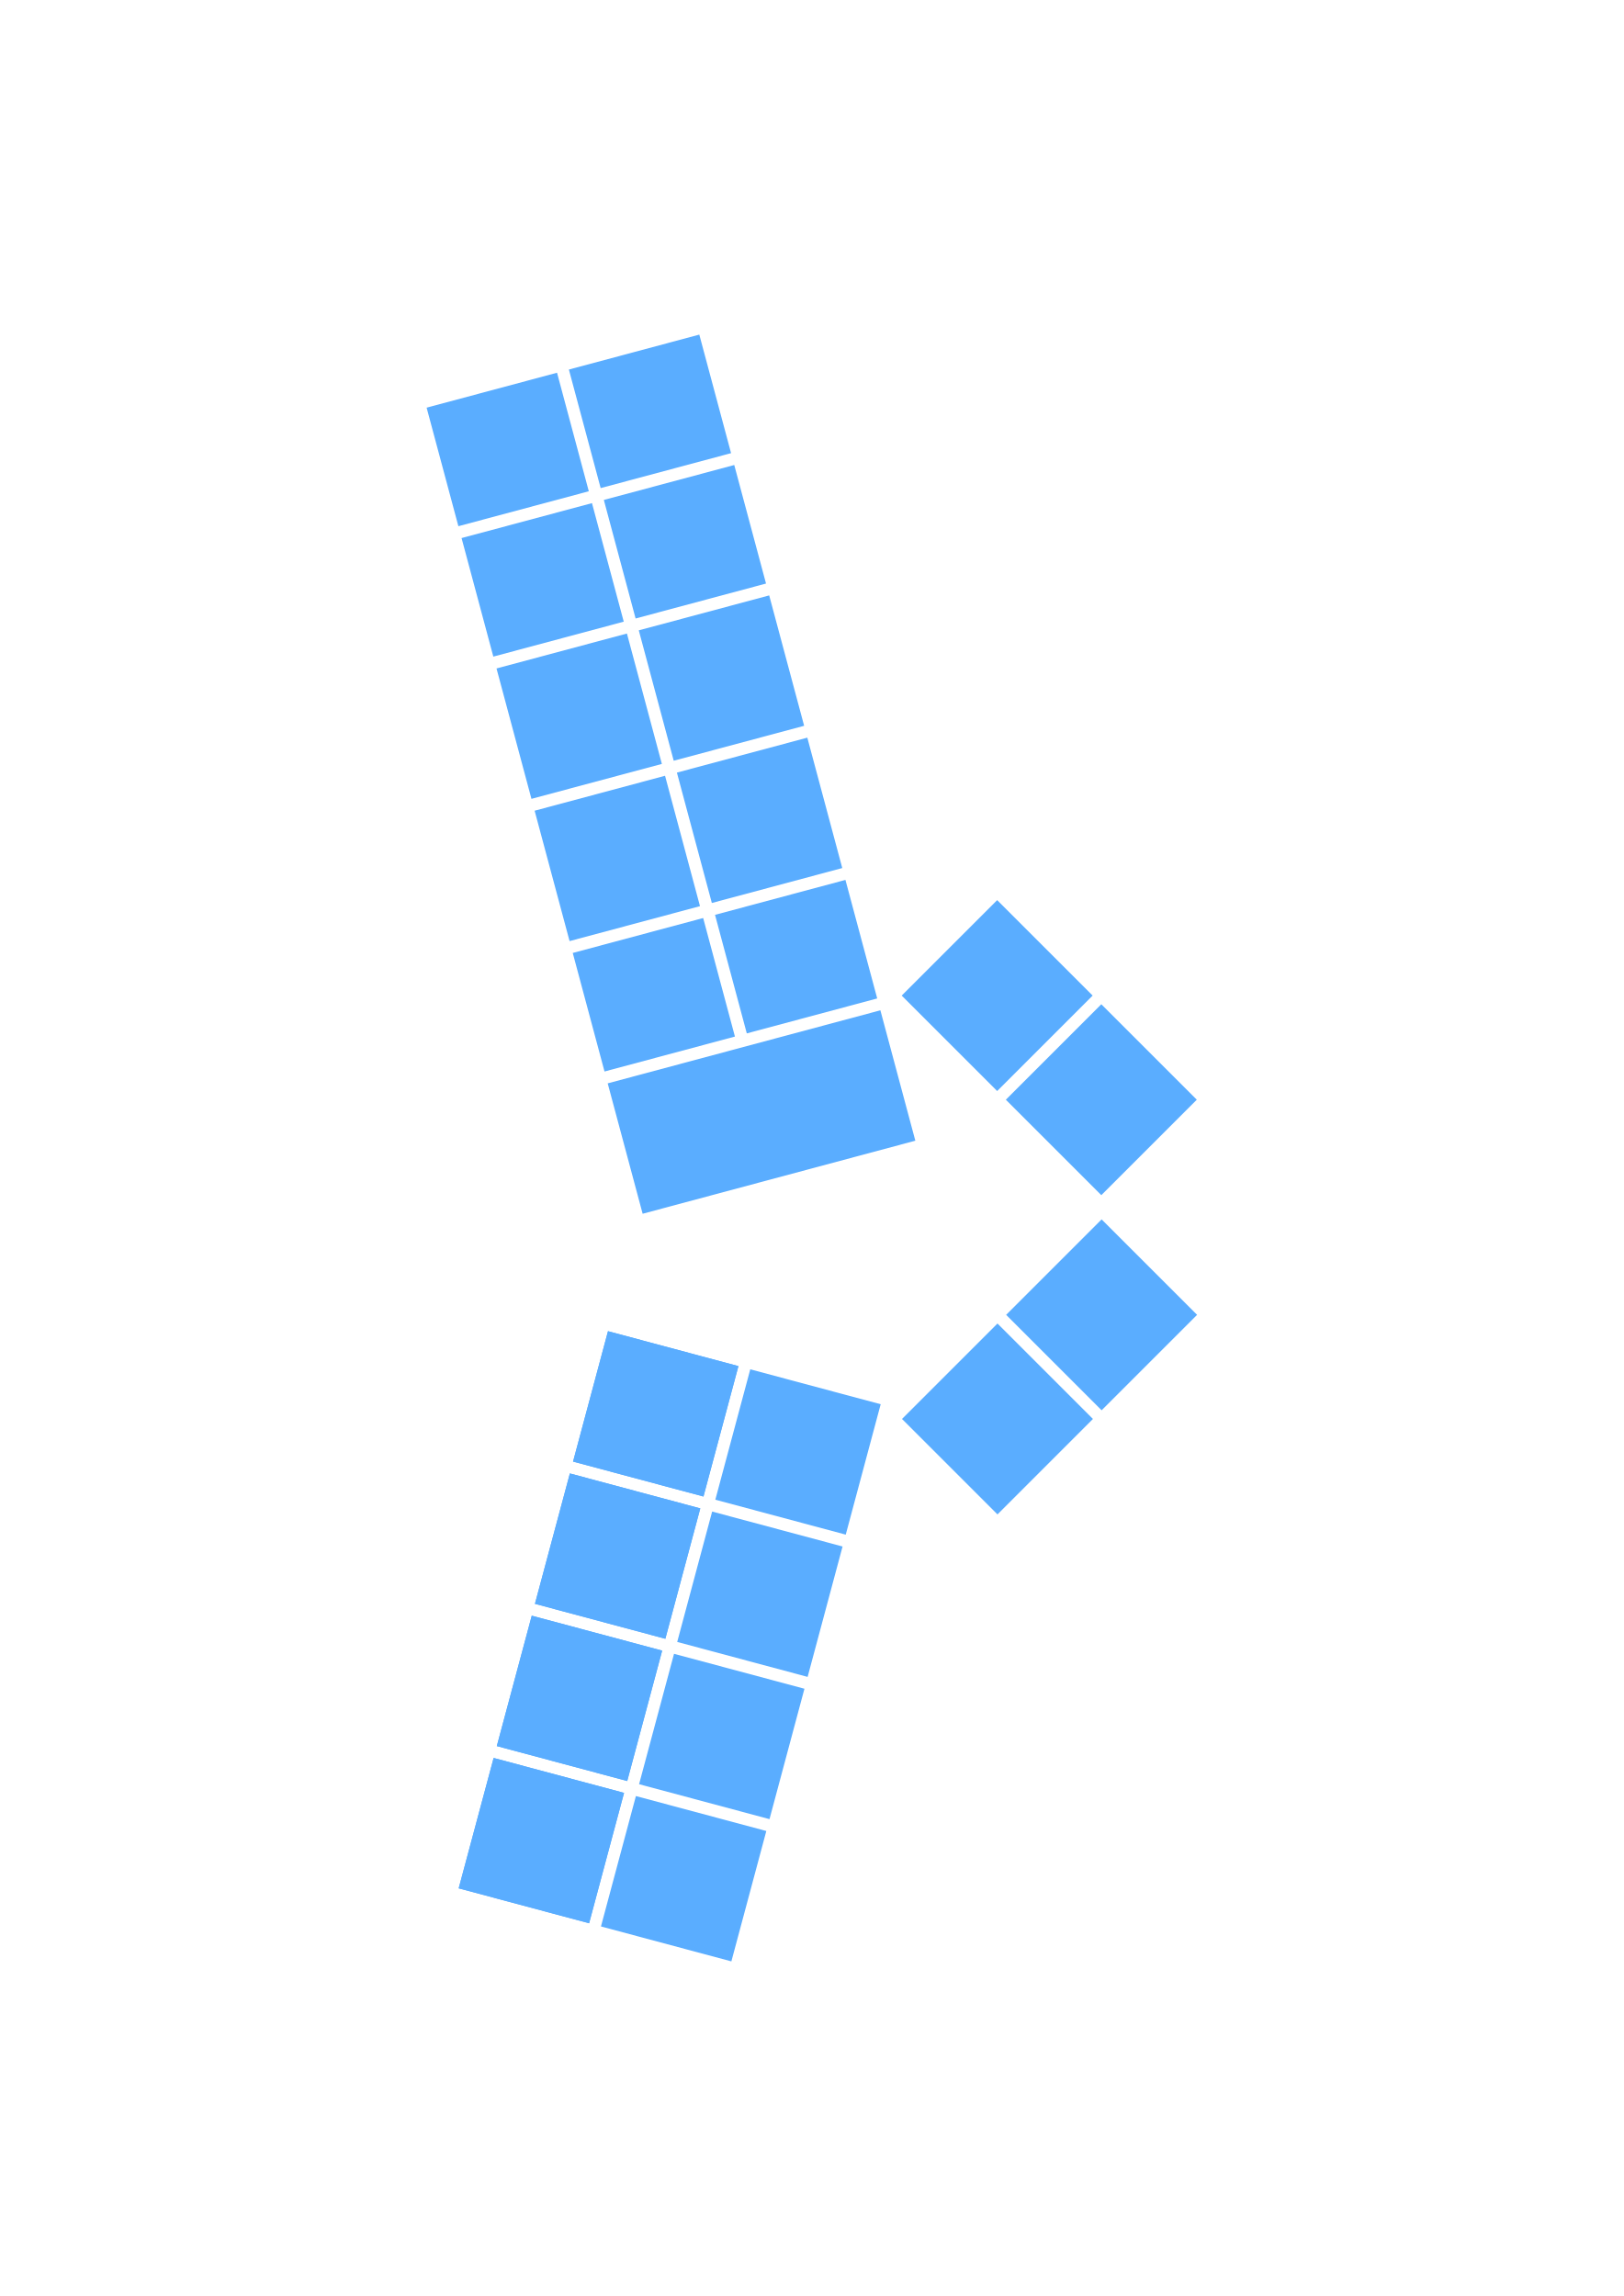
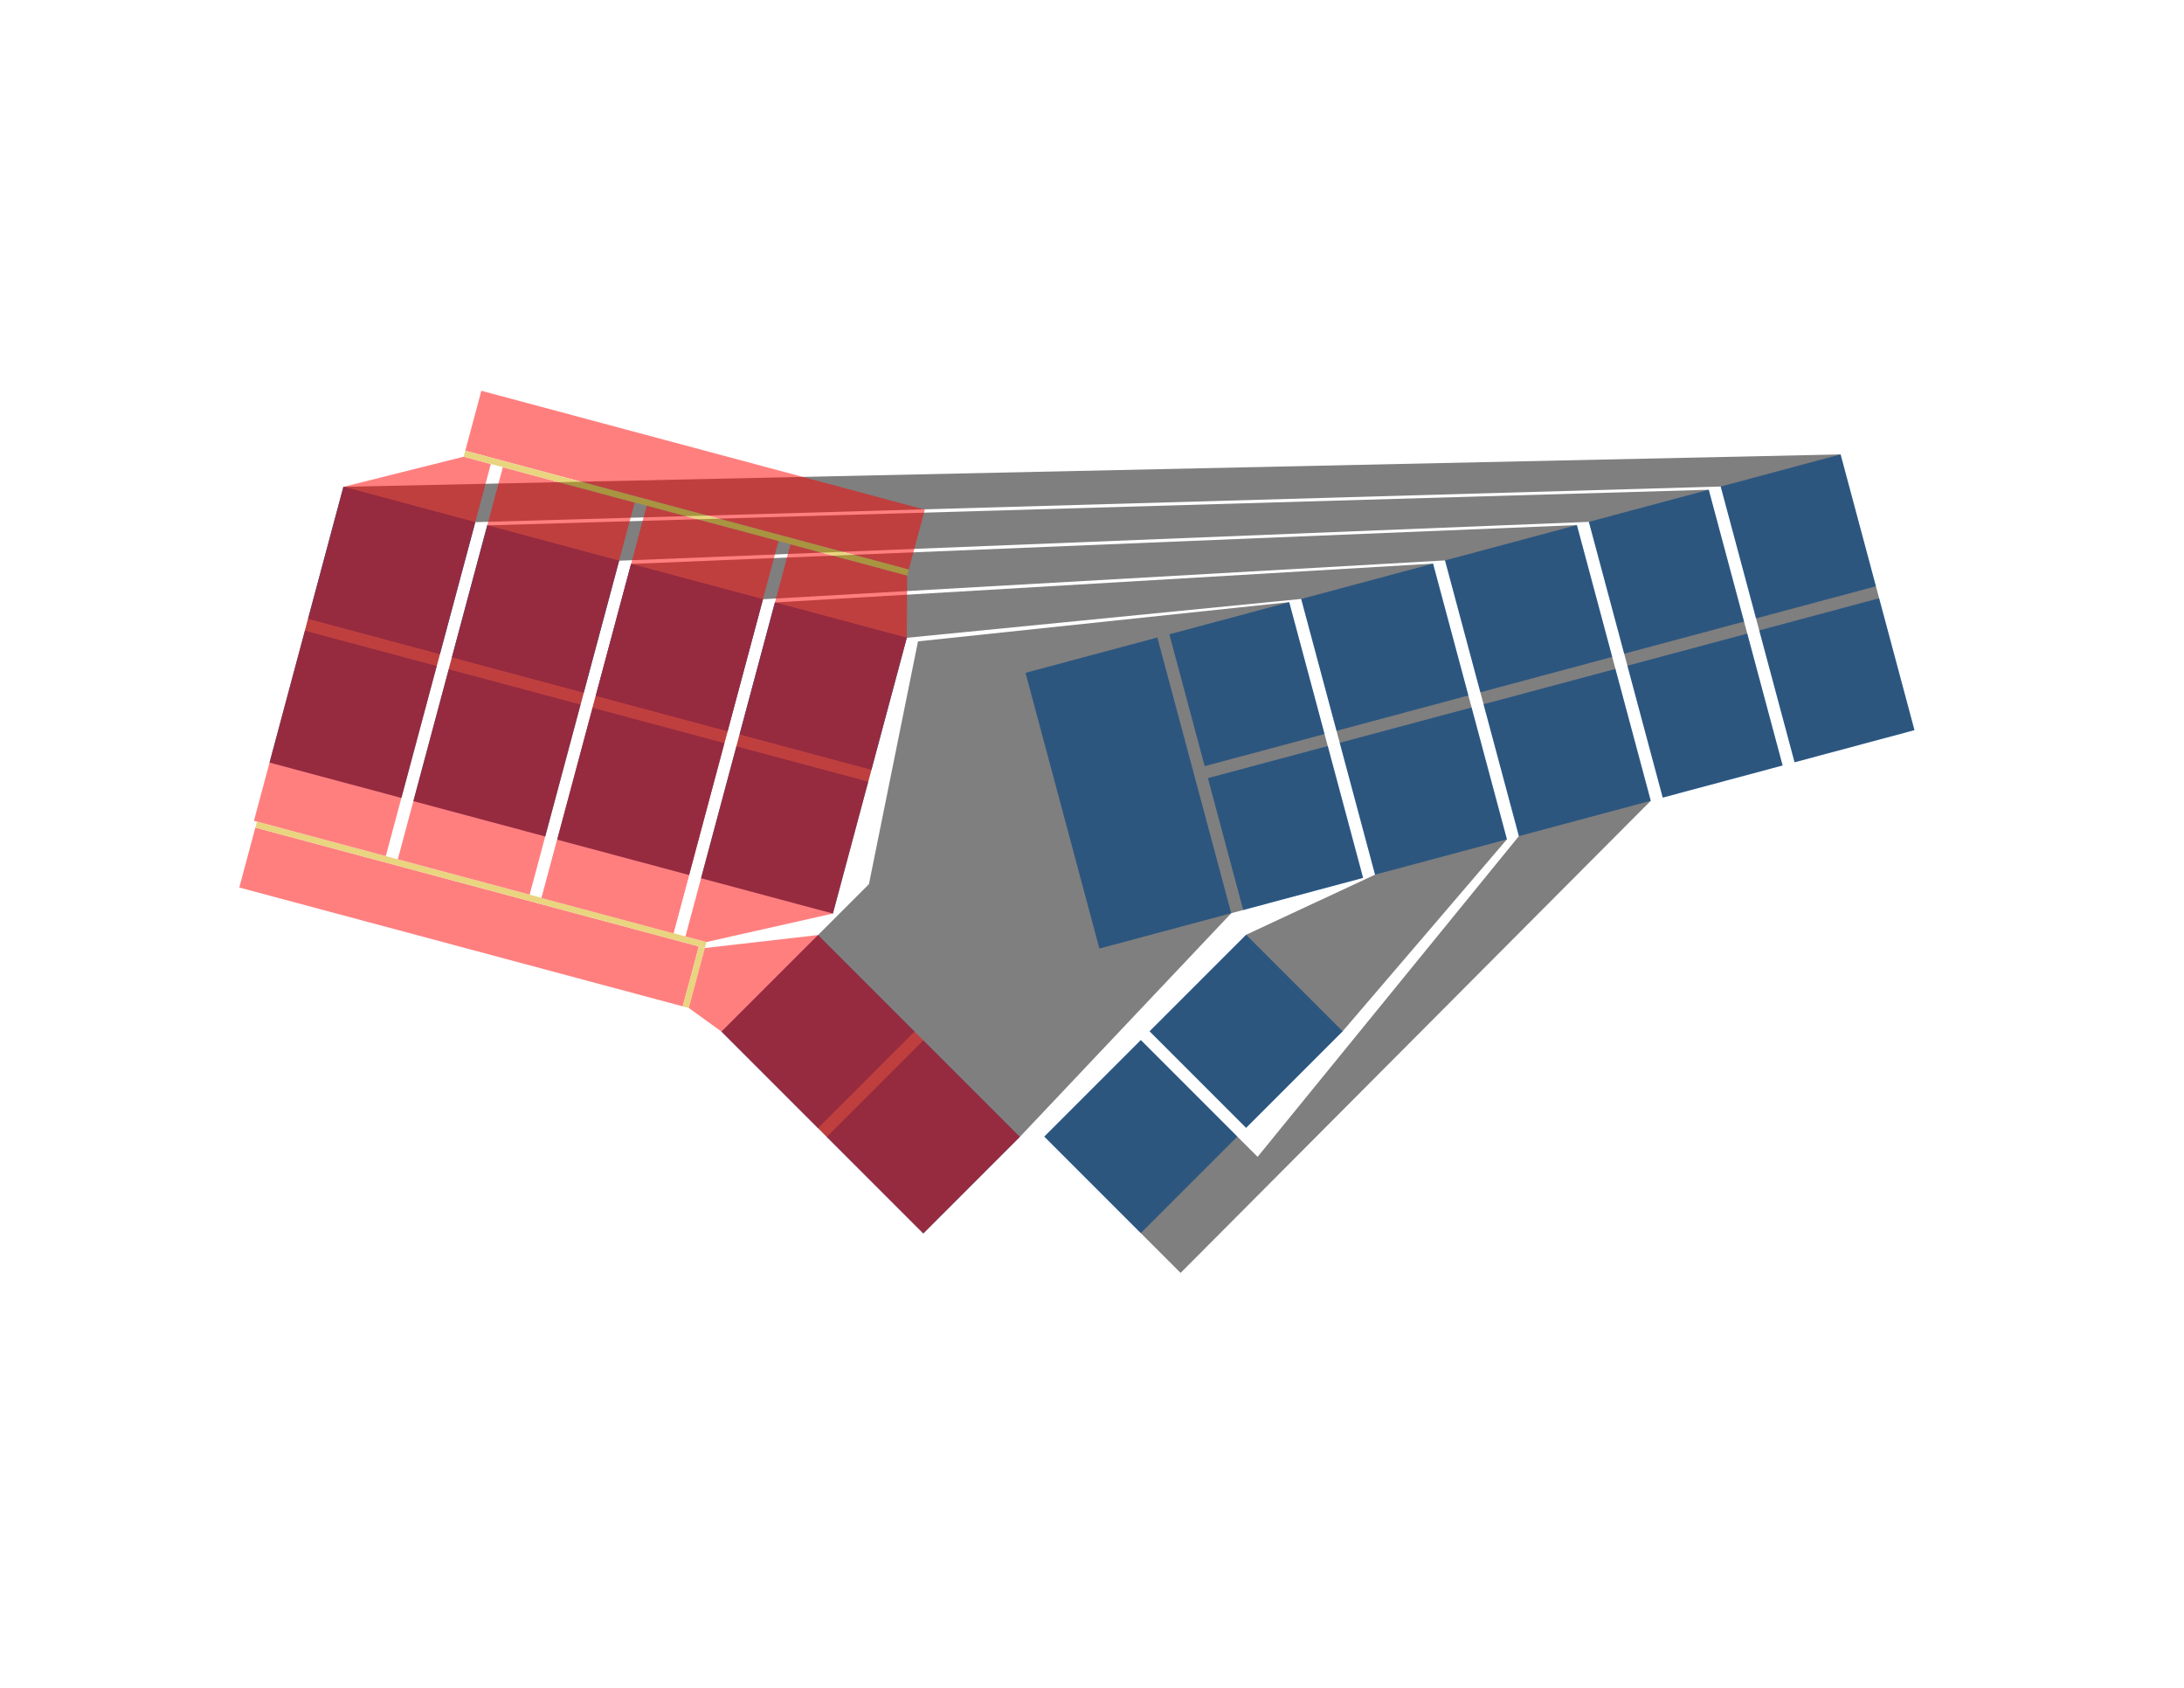
- <svg xmlns="http://www.w3.org/2000/svg" xmlns:xlink="http://www.w3.org/1999/xlink" width="210mm" height="297mm" viewBox="0 0 744.094 1052.362" id="svg2" version="1.1">
+ <svg xmlns="http://www.w3.org/2000/svg" xmlns:xlink="http://www.w3.org/1999/xlink" width="11in" height="8.5in" viewBox="0 0 990 765" id="svg2" version="1.1">
  <defs id="defs4" />
-   <g id="layer1">
-     <g id="g4206" transform="matrix(0.258819,-0.9659258,0.9659258,0.258819,-79.01618,834.6023)">
+   <g id="layer1" transform="translate(0,-287.3622)" style="display:inline">
+     <g id="g4206" transform="matrix(0.9659258,0.258819,-0.258819,0.9659258,186.5788,218.7988)">
      <rect y="287.362" x="45" height="61.875" width="61.875" id="rect3342" style="color:#000000;clip-rule:nonzero;display:inline;overflow:visible;visibility:visible;opacity:1;isolation:auto;mix-blend-mode:normal;color-interpolation:sRGB;color-interpolation-filters:linearRGB;solid-color:#000000;solid-opacity:1;fill:#5aadff;fill-opacity:1;fill-rule:nonzero;stroke:none;stroke-width:2;stroke-linecap:square;stroke-linejoin:miter;stroke-miterlimit:4;stroke-dasharray:none;stroke-dashoffset:0;stroke-opacity:1;color-rendering:auto;image-rendering:auto;shape-rendering:auto;text-rendering:auto;enable-background:accumulate" />
      <use height="100%" width="100%" transform="translate(67.5,6.5903778e-6)" id="use4180" xlink:href="#rect3342" y="0" x="0" />
      <use height="100%" width="100%" transform="translate(67.5,0)" id="use4182" xlink:href="#use4180" y="0" x="0" />
      <use height="100%" width="100%" transform="translate(67.5,0)" id="use4184" xlink:href="#use4182" y="0" x="0" />
      <use id="use4186" xlink:href="#rect3342" y="0" x="0" width="100%" height="100%" />
      <use id="use4188" xlink:href="#use4180" y="0" x="0" width="100%" height="100%" />
      <use id="use4190" xlink:href="#use4182" y="0" x="0" width="100%" height="100%" />
      <use id="use4192" xlink:href="#use4184" y="0" x="0" width="100%" height="100%" />
      <use height="100%" width="100%" transform="translate(-1.3114754e-6,67.50001)" id="use4194" xlink:href="#use4186" y="0" x="0" />
      <use height="100%" width="100%" transform="translate(67.5,67.50001)" id="use4196" xlink:href="#use4186" y="0" x="0" />
      <use height="100%" width="100%" transform="translate(67.5,-5.8135811e-8)" id="use4198" xlink:href="#use4196" y="0" x="0" />
      <use height="100%" width="100%" transform="translate(67.5,0)" id="use4200" xlink:href="#use4198" y="0" x="0" />
      <use height="100%" width="100%" transform="matrix(0.8660254,0.5,-0.5,0.8660254,326.9317,30.59361)" id="use4202" xlink:href="#use4200" y="0" x="0" />
      <use height="100%" width="100%" transform="translate(-58.4567,-33.75002)" id="use4204" xlink:href="#use4202" y="0" x="0" />
    </g>
-     <g id="g4222" transform="matrix(0.258819,0.9659258,0.9659258,-0.258819,-79.15434,272.0933)">
+     <g id="g4222" transform="matrix(-0.9659258,0.258819,0.258819,0.9659258,749.0878,218.6606)">
      <use x="0" y="0" xlink:href="#rect3342" id="use4226" transform="translate(67.5,6.5903778e-6)" width="100%" height="100%" />
      <use x="0" y="0" xlink:href="#use4180" id="use4228" transform="translate(67.5,0)" width="100%" height="100%" />
      <rect style="color:#000000;clip-rule:nonzero;display:inline;overflow:visible;visibility:visible;opacity:1;isolation:auto;mix-blend-mode:normal;color-interpolation:sRGB;color-interpolation-filters:linearRGB;solid-color:#000000;solid-opacity:1;fill:#5aadff;fill-opacity:1;fill-rule:nonzero;stroke:none;stroke-width:2;stroke-linecap:square;stroke-linejoin:miter;stroke-miterlimit:4;stroke-dasharray:none;stroke-dashoffset:0;stroke-opacity:1;color-rendering:auto;image-rendering:auto;shape-rendering:auto;text-rendering:auto;enable-background:accumulate" id="use4232" width="56.25" height="61.875" x="50.625" y="287.362" />
      <use x="0" y="0" xlink:href="#use4186" id="use4242" transform="translate(67.5,67.50001)" width="100%" height="100%" />
      <use x="0" y="0" xlink:href="#use4196" id="use4244" transform="translate(67.5,-5.8135811e-8)" width="100%" height="100%" />
      <use x="0" y="0" xlink:href="#use4200" id="use4248" transform="matrix(0.8660254,0.5,-0.5,0.8660254,326.9317,30.59363)" width="100%" height="100%" />
      <use x="0" y="0" xlink:href="#use4202" id="use4250" transform="translate(-58.4567,-33.74999)" width="100%" height="100%" />
      <use x="0" y="0" xlink:href="#use4232" id="use4254" transform="translate(1.067712e-6,67.5)" width="100%" height="100%" />
      <use x="0" y="0" xlink:href="#use4232" id="use4256" transform="translate(-61.87502,2.3008455e-6)" width="100%" height="100%" />
      <use x="0" y="0" xlink:href="#use4254" id="use4258" transform="translate(-61.87503,3.3363241e-7)" width="100%" height="100%" />
      <rect style="color:#000000;clip-rule:nonzero;display:inline;overflow:visible;visibility:visible;opacity:1;isolation:auto;mix-blend-mode:normal;color-interpolation:sRGB;color-interpolation-filters:linearRGB;solid-color:#000000;solid-opacity:1;fill:#5aadff;fill-opacity:1;fill-rule:nonzero;stroke:none;stroke-width:2;stroke-linecap:square;stroke-linejoin:miter;stroke-miterlimit:4;stroke-dasharray:none;stroke-dashoffset:0;stroke-opacity:1;color-rendering:auto;image-rendering:auto;shape-rendering:auto;text-rendering:auto;enable-background:accumulate" id="use4260" width="61.875" height="129.375" x="309.375" y="287.362" />
      <use x="0" y="0" xlink:href="#use4232" id="use4270" transform="translate(196.875,-2.6205314e-5)" width="100%" height="100%" />
      <use x="0" y="0" xlink:href="#use4270" id="use4272" transform="translate(2.7333771e-8,67.5)" width="100%" height="100%" />
    </g>
  </g>
+   <g id="layer2" style="display:inline;opacity:0.5">
+     <path style="color:#000000;clip-rule:nonzero;display:inline;overflow:visible;visibility:visible;opacity:1;isolation:auto;mix-blend-mode:normal;color-interpolation:sRGB;color-interpolation-filters:linearRGB;solid-color:#000000;solid-opacity:1;fill:#000000;fill-opacity:1;fill-rule:nonzero;stroke:none;stroke-width:2;stroke-linecap:square;stroke-linejoin:miter;stroke-miterlimit:4;stroke-dasharray:none;stroke-dashoffset:0;stroke-opacity:1;color-rendering:auto;image-rendering:auto;shape-rendering:auto;text-rendering:auto;enable-background:accumulate" d="m 584.396,272.926 -168.269,17.766 -22.239,110.035 -66.834,66.834 91.48,91.482 43.754,-43.752 95.824,-101.383 59.768,-16.016 z" id="path3373" />
+     <path style="color:#000000;clip-rule:nonzero;display:inline;overflow:visible;visibility:visible;opacity:1;isolation:auto;mix-blend-mode:normal;color-interpolation:sRGB;color-interpolation-filters:linearRGB;solid-color:#000000;solid-opacity:1;fill:#000000;fill-opacity:1;fill-rule:nonzero;stroke:none;stroke-width:2;stroke-linecap:square;stroke-linejoin:miter;stroke-miterlimit:4;stroke-dasharray:none;stroke-dashoffset:0;stroke-opacity:1;color-rendering:auto;image-rendering:auto;shape-rendering:auto;text-rendering:auto;enable-background:accumulate" d="m 521.108,467.423 43.752,-43.752 58.454,-27.233 -33.485,-124.967 -178.792,17.608 -33.485,124.967 -59.767,-16.014 33.485,-124.967 298.325,-17.608 33.485,124.967 -74.468,87 -43.752,43.752 z" id="path4175" />
+     <path style="color:#000000;clip-rule:nonzero;display:inline;overflow:visible;visibility:visible;opacity:1;isolation:auto;mix-blend-mode:normal;color-interpolation:sRGB;color-interpolation-filters:linearRGB;solid-color:#000000;solid-opacity:1;fill:#000000;fill-opacity:1;fill-rule:nonzero;stroke:none;stroke-width:2;stroke-linecap:square;stroke-linejoin:miter;stroke-miterlimit:4;stroke-dasharray:none;stroke-dashoffset:0;stroke-opacity:1;color-rendering:auto;image-rendering:auto;shape-rendering:auto;text-rendering:auto;enable-background:accumulate" d="m 714.797,237.986 -428.727,17.607 -33.484,124.967 59.768,16.016 L 345.838,271.609 655.029,254 l 33.484,124.967 -118.449,145.367 -52.934,-52.934 -43.752,43.752 61.782,61.782 213.12,-213.982 z" id="path4177" />
+     <path style="color:#000000;clip-rule:nonzero;display:inline;overflow:visible;visibility:visible;opacity:1;isolation:auto;mix-blend-mode:normal;color-interpolation:sRGB;color-interpolation-filters:linearRGB;solid-color:#000000;solid-opacity:1;fill:#000000;fill-opacity:1;fill-rule:nonzero;stroke:none;stroke-width:2;stroke-linecap:square;stroke-linejoin:miter;stroke-miterlimit:4;stroke-dasharray:none;stroke-dashoffset:0;stroke-opacity:1;color-rendering:auto;image-rendering:auto;shape-rendering:auto;text-rendering:auto;enable-background:accumulate" d="M 753.714,361.497 720.229,236.53 280.637,254.139 247.153,379.105 187.386,363.091 220.871,238.124 774.563,221.972 808.047,346.938 Z" id="path4179" />
+     <path style="color:#000000;clip-rule:nonzero;display:inline;overflow:visible;visibility:visible;opacity:1;isolation:auto;mix-blend-mode:normal;color-interpolation:sRGB;color-interpolation-filters:linearRGB;solid-color:#000000;solid-opacity:1;fill:#000000;fill-opacity:1;fill-rule:nonzero;stroke:none;stroke-width:2;stroke-linecap:square;stroke-linejoin:miter;stroke-miterlimit:4;stroke-dasharray:none;stroke-dashoffset:0;stroke-opacity:1;color-rendering:auto;image-rendering:auto;shape-rendering:auto;text-rendering:auto;enable-background:accumulate" d="M 813.481,345.483 779.996,220.516 215.437,236.668 c 0,0 -33.485,124.967 -33.485,124.967 l -59.767,-16.014 33.485,-124.967 678.659,-14.697 33.485,124.967 z" id="path4181" />
+   </g>
+   <g id="layer3" style="display:inline;opacity:0.5">
+     <g id="g4211" transform="matrix(0.9659258,0.258819,-0.258819,0.9659258,133.6351,-39.40446)">
+       <rect y="405" x="90" height="28.125" width="208.125" id="rect4192" style="color:#000000;clip-rule:nonzero;display:inline;overflow:visible;visibility:visible;opacity:1;isolation:auto;mix-blend-mode:normal;color-interpolation:sRGB;color-interpolation-filters:linearRGB;solid-color:#000000;solid-opacity:1;fill:#ff0000;fill-opacity:1;fill-rule:nonzero;stroke:none;stroke-width:2;stroke-linecap:square;stroke-linejoin:miter;stroke-miterlimit:4;stroke-dasharray:none;stroke-dashoffset:0;stroke-opacity:1;color-rendering:auto;image-rendering:auto;shape-rendering:auto;text-rendering:auto;enable-background:accumulate" />
+       <rect y="405" x="298.125" height="28.125" width="2.812" id="rect4207" style="color:#000000;clip-rule:nonzero;display:inline;overflow:visible;visibility:visible;opacity:1;isolation:auto;mix-blend-mode:normal;color-interpolation:sRGB;color-interpolation-filters:linearRGB;solid-color:#000000;solid-opacity:1;fill:#d4aa00;fill-opacity:1;fill-rule:nonzero;stroke:none;stroke-width:2;stroke-linecap:square;stroke-linejoin:miter;stroke-miterlimit:4;stroke-dasharray:none;stroke-dashoffset:0;stroke-opacity:1;color-rendering:auto;image-rendering:auto;shape-rendering:auto;text-rendering:auto;enable-background:accumulate" />
+       <rect y="402.188" x="90" height="2.812" width="210.938" id="rect4209" style="color:#000000;clip-rule:nonzero;display:inline;overflow:visible;visibility:visible;opacity:1;isolation:auto;mix-blend-mode:normal;color-interpolation:sRGB;color-interpolation-filters:linearRGB;solid-color:#000000;solid-opacity:1;fill:#d4aa00;fill-opacity:1;fill-rule:nonzero;stroke:none;stroke-width:2;stroke-linecap:square;stroke-linejoin:miter;stroke-miterlimit:4;stroke-dasharray:none;stroke-dashoffset:0;stroke-opacity:1;color-rendering:auto;image-rendering:auto;shape-rendering:auto;text-rendering:auto;enable-background:accumulate" />
+     </g>
+     <path style="color:#000000;clip-rule:nonzero;display:inline;overflow:visible;visibility:visible;opacity:1;isolation:auto;mix-blend-mode:normal;color-interpolation:sRGB;color-interpolation-filters:linearRGB;solid-color:#000000;solid-opacity:1;fill:#ff0000;fill-opacity:1;fill-rule:nonzero;stroke:none;stroke-width:2;stroke-linecap:square;stroke-linejoin:miter;stroke-miterlimit:4;stroke-dasharray:none;stroke-dashoffset:0;stroke-opacity:1;color-rendering:auto;image-rendering:auto;shape-rendering:auto;text-rendering:auto;enable-background:accumulate" d="m 370.806,423.809 91.482,91.482 -43.752,43.752 -91.482,-91.482 -14.837,-10.71 7.279,-27.167 51.31,-5.875 z" id="path4216" />
+     <path style="color:#000000;clip-rule:nonzero;display:inline;overflow:visible;visibility:visible;opacity:1;isolation:auto;mix-blend-mode:normal;color-interpolation:sRGB;color-interpolation-filters:linearRGB;solid-color:#000000;solid-opacity:1;fill:#ff0000;fill-opacity:1;fill-rule:nonzero;stroke:none;stroke-width:2;stroke-linecap:square;stroke-linejoin:miter;stroke-miterlimit:4;stroke-dasharray:none;stroke-dashoffset:0;stroke-opacity:1;color-rendering:auto;image-rendering:auto;shape-rendering:auto;text-rendering:auto;enable-background:accumulate" d="m 358.336,246.697 -47.621,177.723 9.51,2.547 57.328,-12.92 33.484,-124.967 0.182,-28.213 z" id="path4220" />
+     <path style="color:#000000;clip-rule:nonzero;display:inline;overflow:visible;visibility:visible;opacity:1;isolation:auto;mix-blend-mode:normal;color-interpolation:sRGB;color-interpolation-filters:linearRGB;solid-color:#000000;solid-opacity:1;fill:#ff0000;fill-opacity:1;fill-rule:nonzero;stroke:none;stroke-width:2;stroke-linecap:square;stroke-linejoin:miter;stroke-miterlimit:4;stroke-dasharray:none;stroke-dashoffset:0;stroke-opacity:1;color-rendering:auto;image-rendering:auto;shape-rendering:auto;text-rendering:auto;enable-background:accumulate" d="m 286.07,255.594 -40.555,151.355 59.766,16.014 40.557,-151.354 z" id="path4222" />
+     <path style="color:#000000;clip-rule:nonzero;display:inline;overflow:visible;visibility:visible;opacity:1;isolation:auto;mix-blend-mode:normal;color-interpolation:sRGB;color-interpolation-filters:linearRGB;solid-color:#000000;solid-opacity:1;fill:#ff0000;fill-opacity:1;fill-rule:nonzero;stroke:none;stroke-width:2;stroke-linecap:square;stroke-linejoin:miter;stroke-miterlimit:4;stroke-dasharray:none;stroke-dashoffset:0;stroke-opacity:1;color-rendering:auto;image-rendering:auto;shape-rendering:auto;text-rendering:auto;enable-background:accumulate" d="m 227.936,211.756 -47.621,177.723 59.766,16.014 47.621,-177.723 z" id="path4227" />
+     <path style="color:#000000;clip-rule:nonzero;display:inline;overflow:visible;visibility:visible;opacity:1;isolation:auto;mix-blend-mode:normal;color-interpolation:sRGB;color-interpolation-filters:linearRGB;solid-color:#000000;solid-opacity:1;fill:#ff0000;fill-opacity:1;fill-rule:nonzero;stroke:none;stroke-width:2;stroke-linecap:square;stroke-linejoin:miter;stroke-miterlimit:4;stroke-dasharray:none;stroke-dashoffset:0;stroke-opacity:1;color-rendering:auto;image-rendering:auto;shape-rendering:auto;text-rendering:auto;enable-background:accumulate" d="m 210.186,207 -54.512,13.654 -0.004,-0.002 0,0.002 -40.555,151.354 59.766,16.014 47.621,-177.721 z" id="path4229" />
+     <g transform="matrix(0.9659258,0.258819,0.258819,-0.9659258,19.15861,572.1895)" id="g4250">
+       <rect style="color:#000000;clip-rule:nonzero;display:inline;overflow:visible;visibility:visible;opacity:1;isolation:auto;mix-blend-mode:normal;color-interpolation:sRGB;color-interpolation-filters:linearRGB;solid-color:#000000;solid-opacity:1;fill:#ff0000;fill-opacity:1;fill-rule:nonzero;stroke:none;stroke-width:2;stroke-linecap:square;stroke-linejoin:miter;stroke-miterlimit:4;stroke-dasharray:none;stroke-dashoffset:0;stroke-opacity:1;color-rendering:auto;image-rendering:auto;shape-rendering:auto;text-rendering:auto;enable-background:accumulate" id="rect4252" width="208.125" height="28.125" x="90" y="405" />
+       <rect style="color:#000000;clip-rule:nonzero;display:inline;overflow:visible;visibility:visible;opacity:1;isolation:auto;mix-blend-mode:normal;color-interpolation:sRGB;color-interpolation-filters:linearRGB;solid-color:#000000;solid-opacity:1;fill:#d4aa00;fill-opacity:1;fill-rule:nonzero;stroke:none;stroke-width:2;stroke-linecap:square;stroke-linejoin:miter;stroke-miterlimit:4;stroke-dasharray:none;stroke-dashoffset:0;stroke-opacity:1;color-rendering:auto;image-rendering:auto;shape-rendering:auto;text-rendering:auto;enable-background:accumulate" id="rect4256" width="208.125" height="2.812" x="90" y="402.188" />
+     </g>
+     <path id="path4268" d="m 293.137,229.226 -47.621,177.723 59.766,16.014 47.621,-177.723 z" style="color:#000000;clip-rule:nonzero;display:inline;overflow:visible;visibility:visible;opacity:1;isolation:auto;mix-blend-mode:normal;color-interpolation:sRGB;color-interpolation-filters:linearRGB;solid-color:#000000;solid-opacity:1;fill:#ff0000;fill-opacity:1;fill-rule:nonzero;stroke:none;stroke-width:2;stroke-linecap:square;stroke-linejoin:miter;stroke-miterlimit:4;stroke-dasharray:none;stroke-dashoffset:0;stroke-opacity:1;color-rendering:auto;image-rendering:auto;shape-rendering:auto;text-rendering:auto;enable-background:accumulate" />
+   </g>
</svg>
